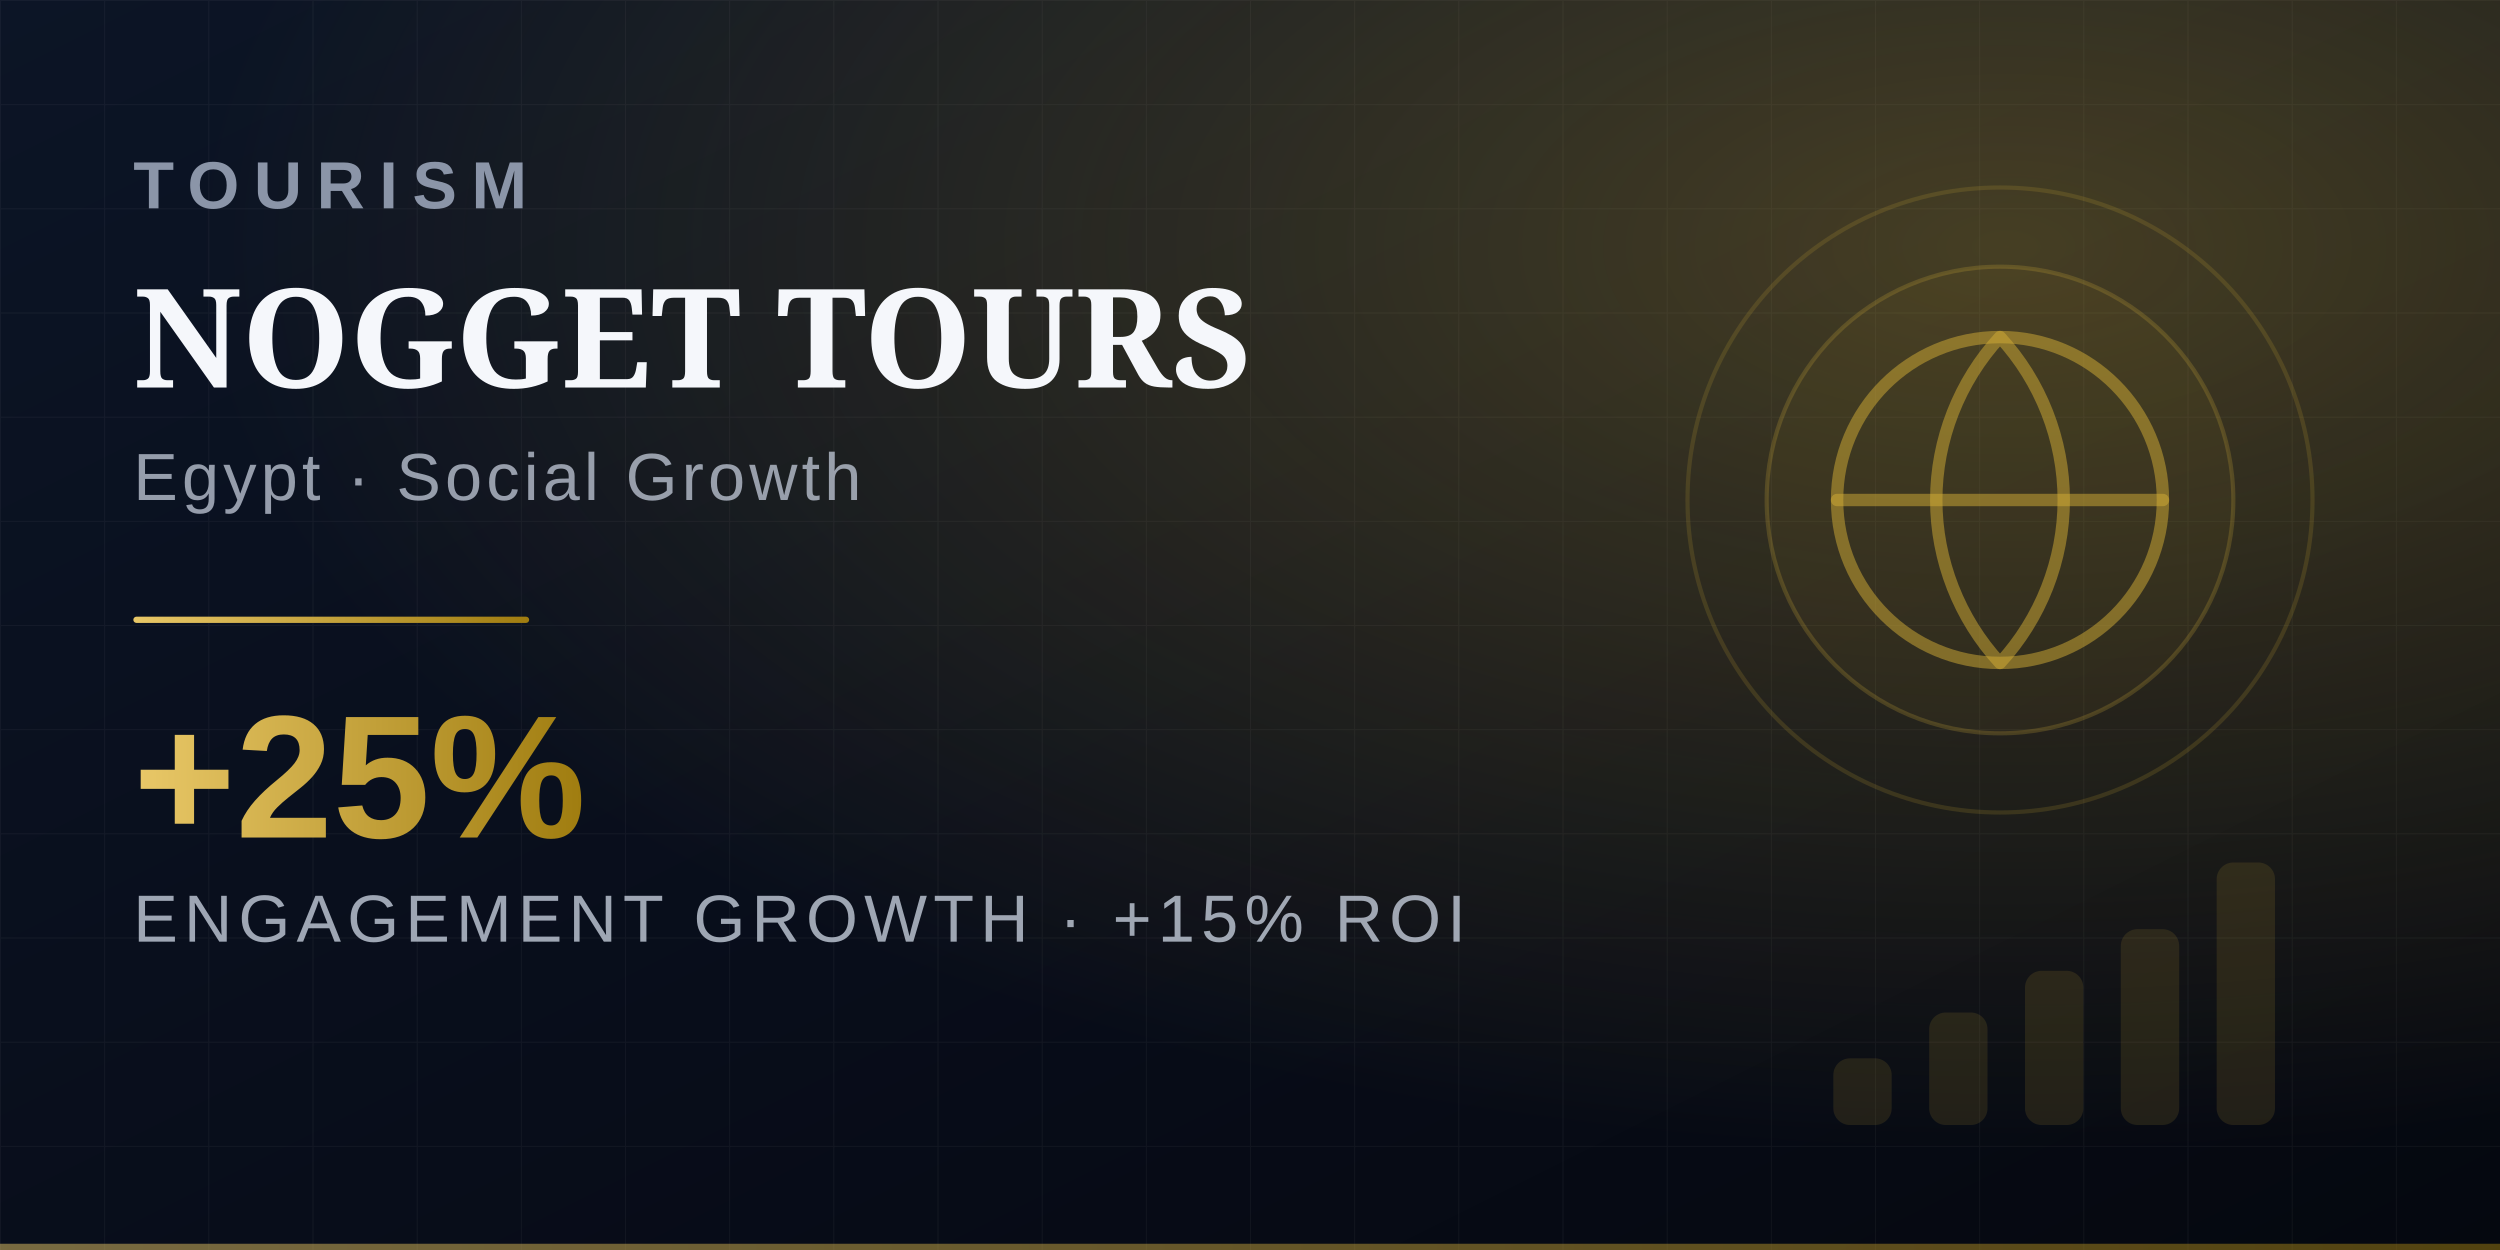
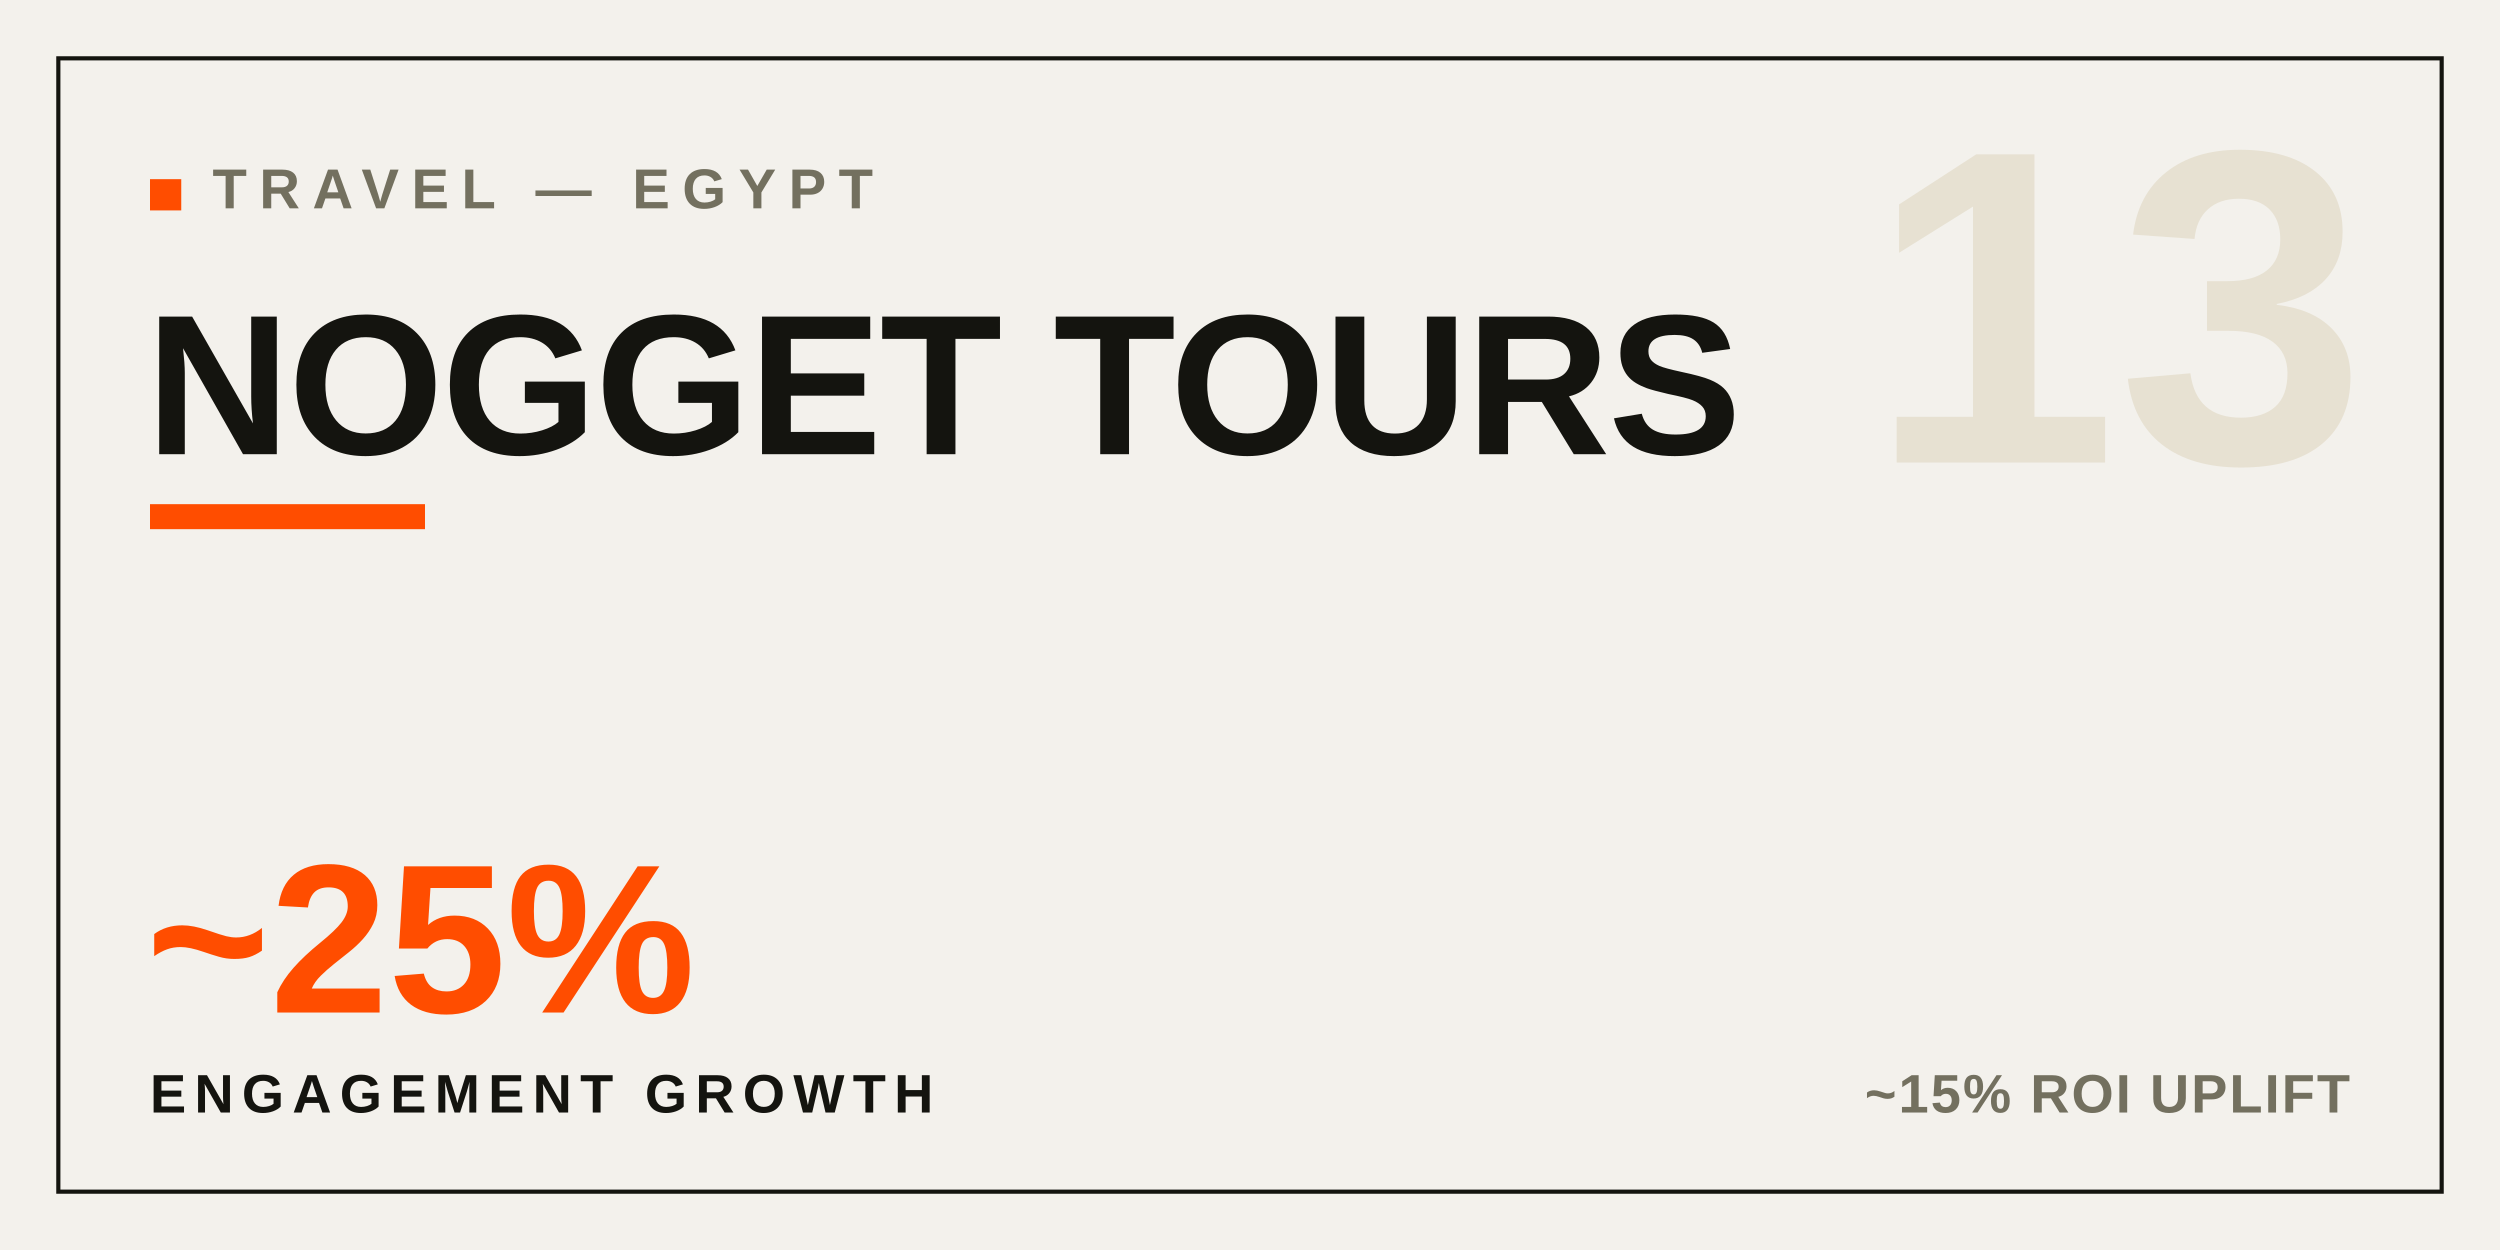
- <svg xmlns="http://www.w3.org/2000/svg" viewBox="0 0 1200 600" width="1200" height="600" role="img" aria-label="Nogget Tours Egypt - about 25 percent engagement growth">
-   <defs>
-     <linearGradient id="bg" x1="0" y1="0" x2="1" y2="1">
-       <stop offset="0" stop-color="#0C1526" />
-       <stop offset="0.55" stop-color="#080D1A" />
-       <stop offset="1" stop-color="#05080F" />
-     </linearGradient>
-     <radialGradient id="glow" cx="0.8" cy="0.2" r="0.72">
-       <stop offset="0" stop-color="#D4AF37" stop-opacity="0.3" />
-       <stop offset="1" stop-color="#D4AF37" stop-opacity="0" />
-     </radialGradient>
-     <linearGradient id="kpi" x1="0" y1="0" x2="1" y2="0">
-       <stop offset="0" stop-color="#E8C767" />
-       <stop offset="1" stop-color="#A07D10" />
-     </linearGradient>
-     <pattern id="grid" width="50" height="50" patternUnits="userSpaceOnUse">
-       <path d="M50 0H0v50" fill="none" stroke="#ffffff" stroke-opacity="0.04" />
-     </pattern>
-   </defs>
-   <rect width="1200" height="600" fill="url(#bg)" />
-   <rect width="1200" height="600" fill="url(#grid)" />
-   <rect width="1200" height="600" fill="url(#glow)" />
-   <g transform="translate(960 240)">
-     <circle r="150" fill="none" stroke="#D4AF37" stroke-opacity="0.16" stroke-width="2" />
-     <circle r="112" fill="#D4AF37" fill-opacity="0.05" stroke="#D4AF37" stroke-opacity="0.22" stroke-width="2" />
-     <g transform="translate(-102 -102) scale(8.5)" fill="none" stroke="#D4AF37" stroke-opacity="0.5" stroke-width="0.7" stroke-linecap="round" stroke-linejoin="round">
-       <circle cx="12" cy="12" r="9.2" />
-       <path d="M2.8 12h18.4" />
-       <path d="M12 2.8c2.3 2.5 3.6 5.8 3.6 9.2S14.3 18.7 12 21.2C9.7 18.7 8.4 15.4 8.4 12S9.7 5.3 12 2.8z" />
-     </g>
-   </g>
-   <g fill="#D4AF37" fill-opacity="0.13">
-     <rect x="880" y="508" width="28" height="32" rx="8" />
-     <rect x="926" y="486" width="28" height="54" rx="8" />
-     <rect x="972" y="466" width="28" height="74" rx="8" />
-     <rect x="1018" y="446" width="28" height="94" rx="8" />
-     <rect x="1064" y="414" width="28" height="126" rx="8" />
-   </g>
-   <text x="64" y="100" font-family="Arial, Helvetica, sans-serif" font-size="32" font-weight="700" letter-spacing="7" fill="#8B95A8">TOURISM</text>
-   <text x="64" y="186" font-family="Georgia, serif" font-size="66" font-weight="700" fill="#F5F7FB">NOGGET TOURS</text>
-   <text x="64" y="240" font-family="Arial, Helvetica, sans-serif" font-size="32" letter-spacing="2" fill="#C3CBD9" fill-opacity="0.75">Egypt · Social Growth</text>
-   <rect x="64" y="296" width="190" height="3" rx="1.5" fill="url(#kpi)" />
-   <text x="64" y="402" font-family="Arial, Helvetica, sans-serif" font-size="84" font-weight="700" fill="url(#kpi)">+25%</text>
-   <text x="64" y="452" font-family="Arial, Helvetica, sans-serif" font-size="32" letter-spacing="3" fill="#C3CBD9" fill-opacity="0.8">ENGAGEMENT GROWTH · +15% ROI</text>
-   <rect y="597" width="1200" height="3" fill="url(#kpi)" opacity="0.5" />
+ <svg xmlns="http://www.w3.org/2000/svg" viewBox="0 0 1200 600" width="1200" height="600" role="img" aria-label="Nogget Tours — ~25% Engagement Growth">
+   <rect width="1200" height="600" fill="#F3F1EC" />
+   <text x="1136" y="222" text-anchor="end" font-family="Archivo, Arial, Helvetica, sans-serif" font-size="215" font-weight="900" fill="#E7E1D2">13</text>
+   <rect x="28" y="28" width="1144" height="544" fill="none" stroke="#14140F" stroke-width="2" />
+   <rect x="72" y="86" width="15" height="15" fill="#FF4D00" />
+   <text x="102" y="100" font-family="Archivo, Arial, Helvetica, sans-serif" font-size="27" font-weight="700" letter-spacing="6" fill="#73705F">TRAVEL — EGYPT</text>
+   <text x="70" y="218" font-family="Archivo, Arial, Helvetica, sans-serif" font-size="96" font-weight="900" fill="#14140F" letter-spacing="-1">NOGGET TOURS</text>
+   <rect x="72" y="242" width="132" height="12" fill="#FF4D00" />
+   <text x="70" y="486" font-family="Archivo, Arial, Helvetica, sans-serif" font-size="102" font-weight="900" fill="#FF4D00">~25%</text>
+   <text x="72" y="534" font-family="Archivo, Arial, Helvetica, sans-serif" font-size="26" font-weight="700" letter-spacing="4" fill="#14140F">ENGAGEMENT GROWTH</text>
+   <text x="1128" y="534" text-anchor="end" font-family="Archivo, Arial, Helvetica, sans-serif" font-size="26" font-weight="600" letter-spacing="1" fill="#73705F">~15% ROI UPLIFT</text>
</svg>
